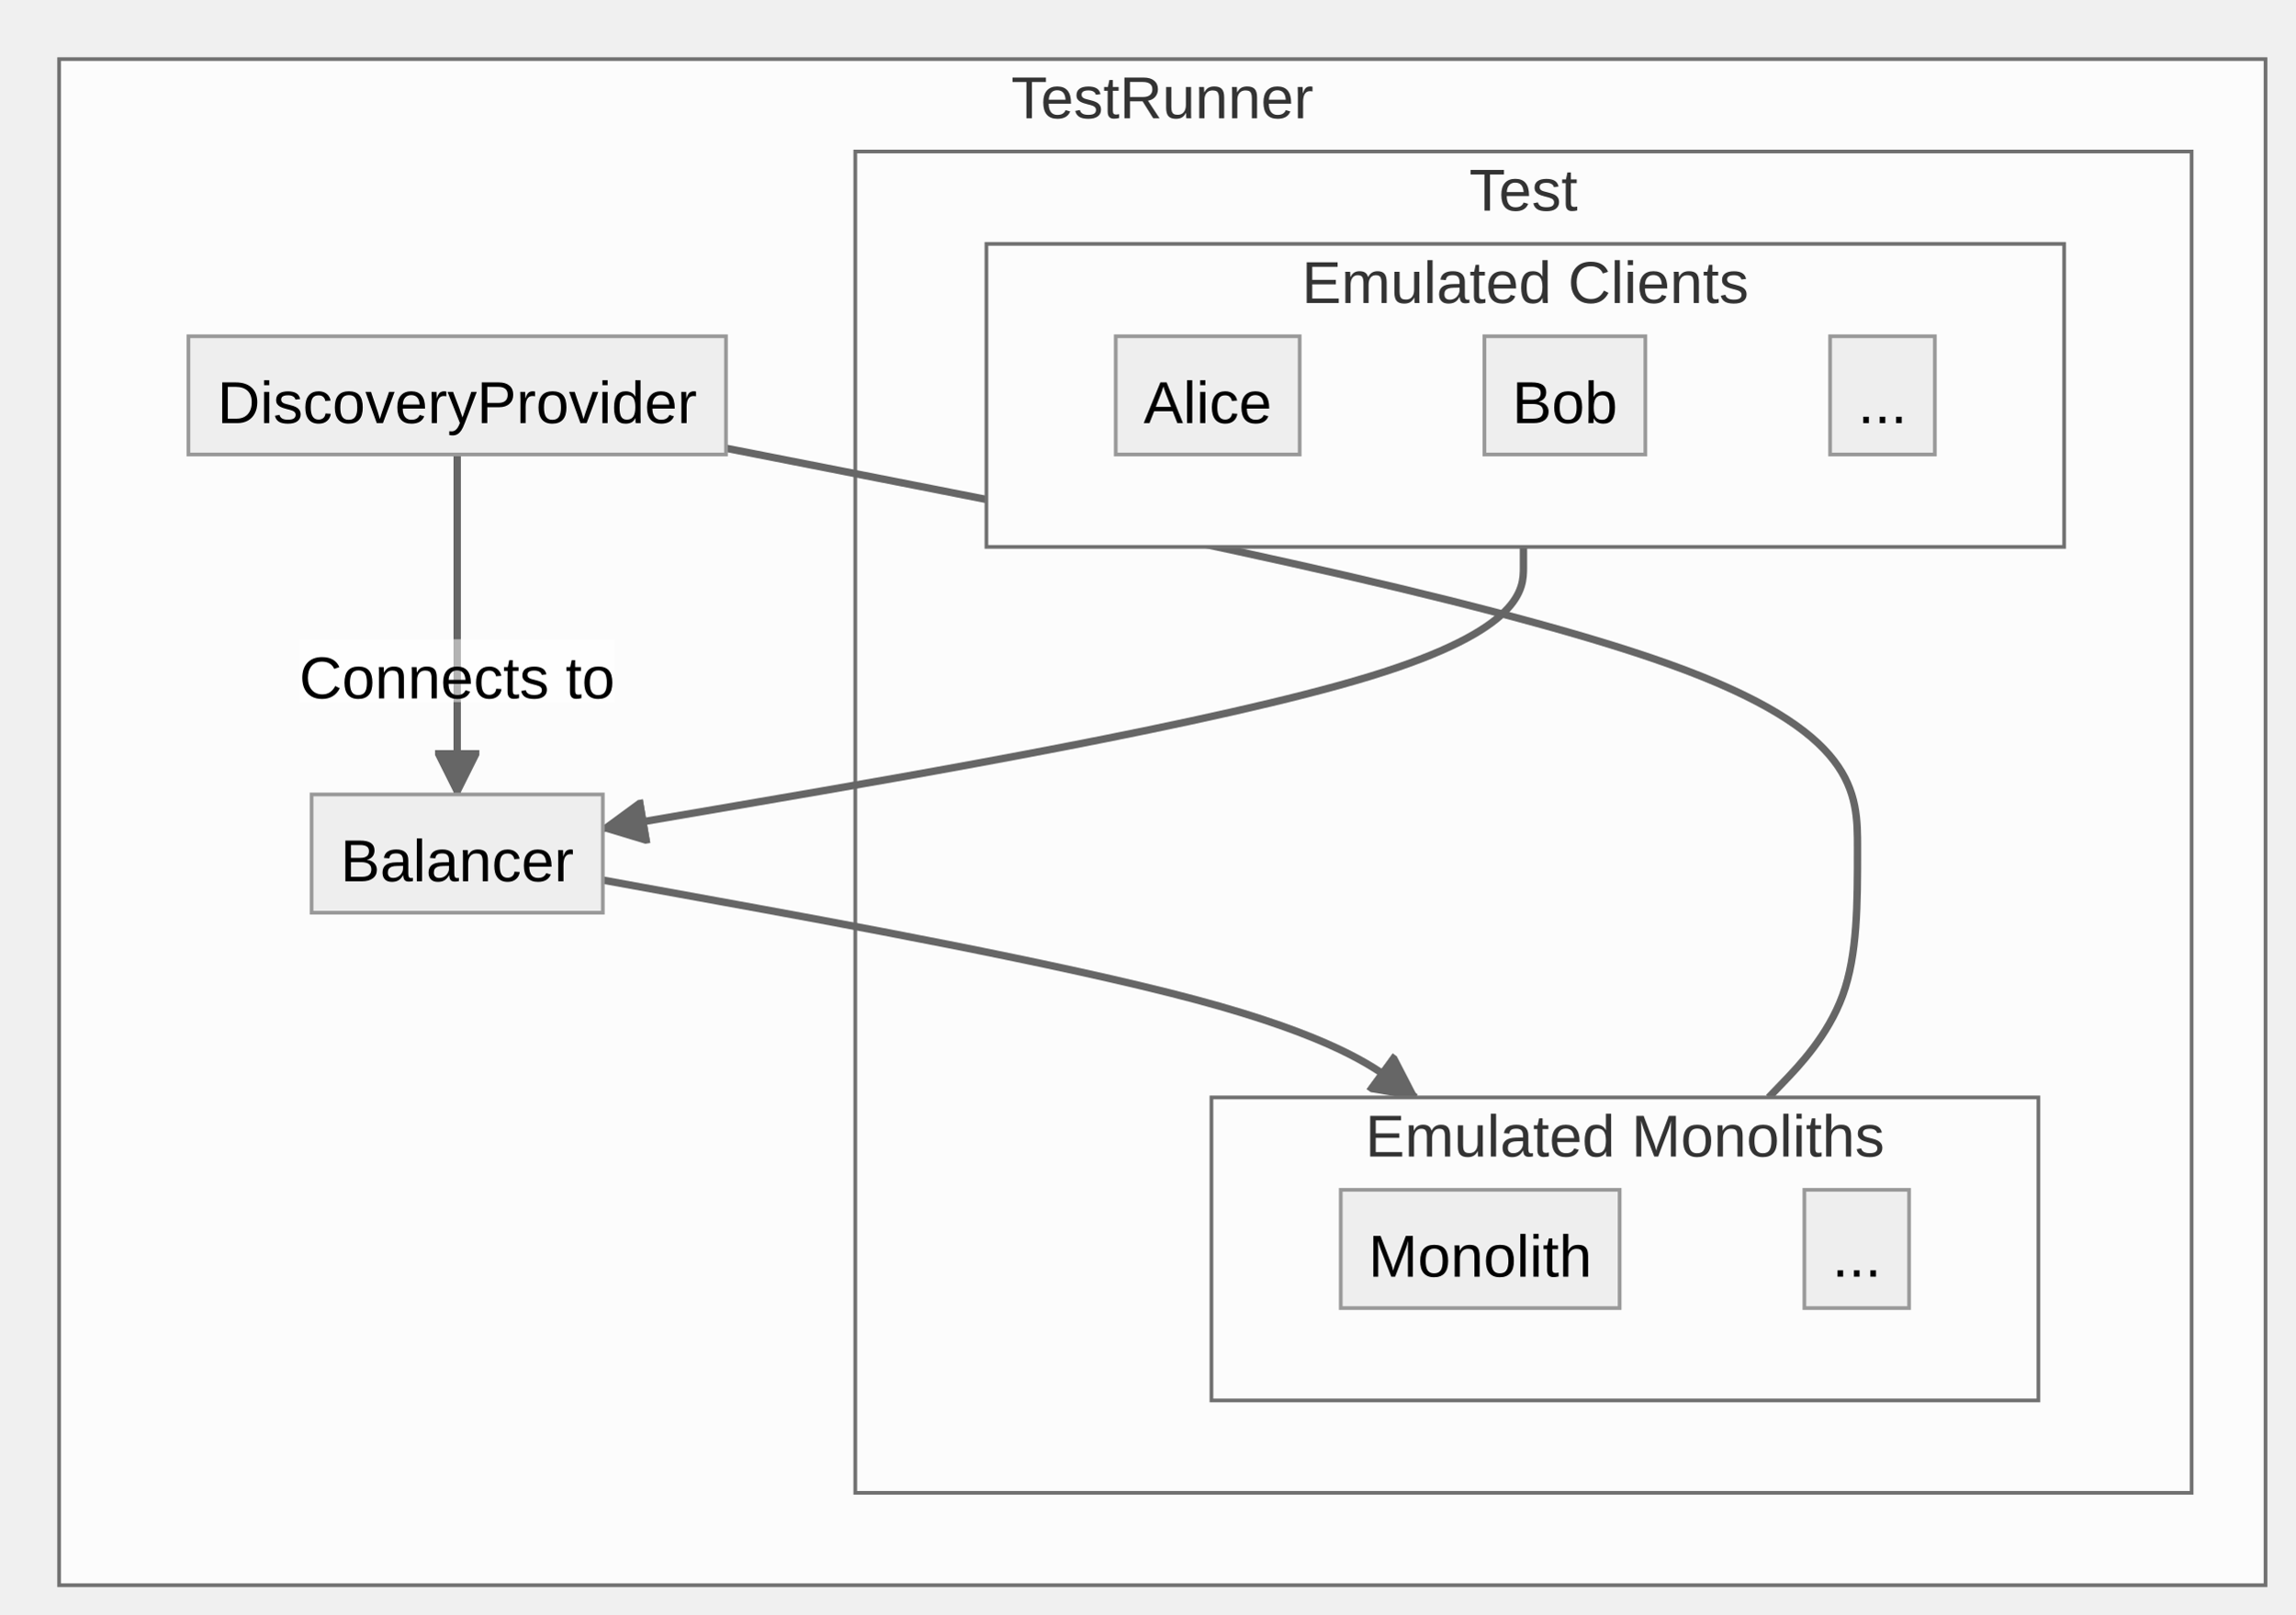
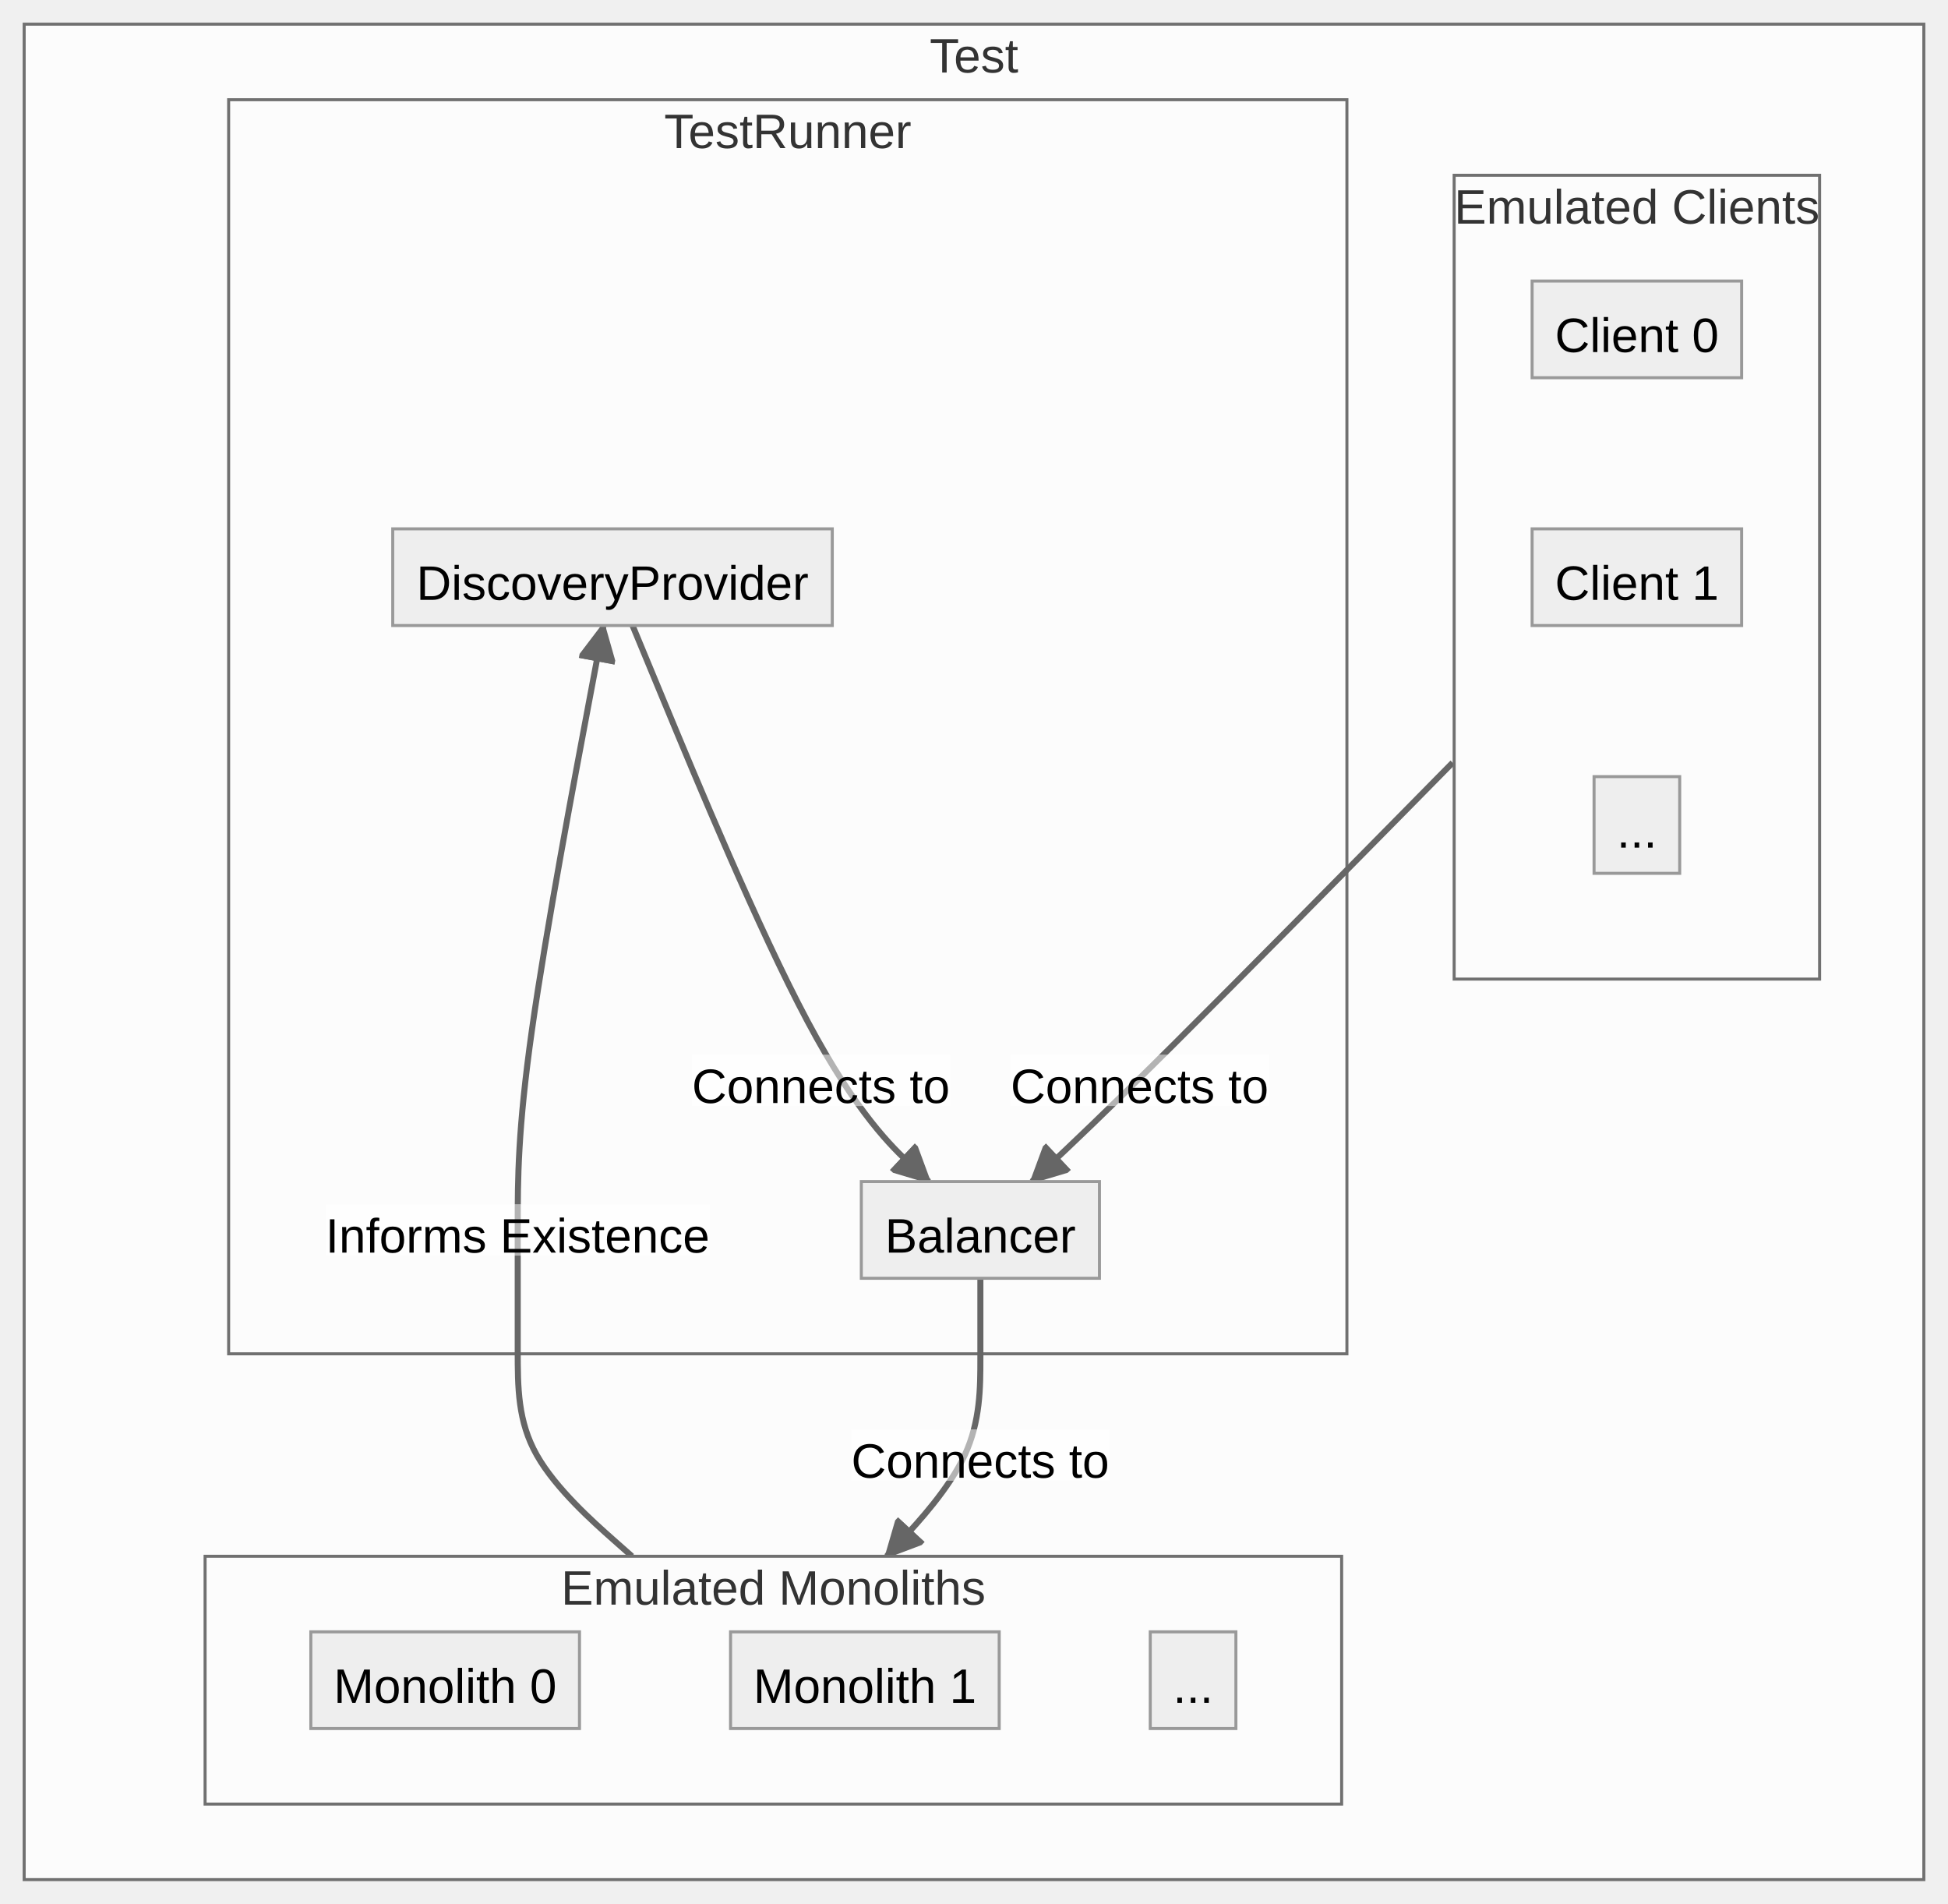
- <svg xmlns="http://www.w3.org/2000/svg" aria-roledescription="flowchart-v2" role="graphics-document document" viewBox="-15.5 -16 621.18 437" style="max-width: 621.18px; background-color: white;" width="100%" id="my-svg">
+ <svg xmlns="http://www.w3.org/2000/svg" aria-roledescription="flowchart-v2" role="graphics-document document" viewBox="-7.5 -8 644.766 630" style="max-width: 644.766px; background-color: white;" width="100%" id="my-svg">
  <style>#my-svg{font-family:"trebuchet ms",verdana,arial,sans-serif;font-size:16px;fill:#000000;}#my-svg .error-icon{fill:#552222;}#my-svg .error-text{fill:#552222;stroke:#552222;}#my-svg .edge-thickness-normal{stroke-width:2px;}#my-svg .edge-thickness-thick{stroke-width:3.5px;}#my-svg .edge-pattern-solid{stroke-dasharray:0;}#my-svg .edge-pattern-dashed{stroke-dasharray:3;}#my-svg .edge-pattern-dotted{stroke-dasharray:2;}#my-svg .marker{fill:#666;stroke:#666;}#my-svg .marker.cross{stroke:#666;}#my-svg svg{font-family:"trebuchet ms",verdana,arial,sans-serif;font-size:16px;}#my-svg .label{font-family:"trebuchet ms",verdana,arial,sans-serif;color:#000000;}#my-svg .cluster-label text{fill:#333;}#my-svg .cluster-label span,#my-svg p{color:#333;}#my-svg .label text,#my-svg span,#my-svg p{fill:#000000;color:#000000;}#my-svg .node rect,#my-svg .node circle,#my-svg .node ellipse,#my-svg .node polygon,#my-svg .node path{fill:#eee;stroke:#999;stroke-width:1px;}#my-svg .flowchart-label text{text-anchor:middle;}#my-svg .node .label{text-align:center;}#my-svg .node.clickable{cursor:pointer;}#my-svg .arrowheadPath{fill:#333333;}#my-svg .edgePath .path{stroke:#666;stroke-width:2.0px;}#my-svg .flowchart-link{stroke:#666;fill:none;}#my-svg .edgeLabel{background-color:white;text-align:center;}#my-svg .edgeLabel rect{opacity:0.5;background-color:white;fill:white;}#my-svg .labelBkg{background-color:rgba(255, 255, 255, 0.5);}#my-svg .cluster rect{fill:hsl(0, 0%, 98.922%);stroke:#707070;stroke-width:1px;}#my-svg .cluster text{fill:#333;}#my-svg .cluster span,#my-svg p{color:#333;}#my-svg div.mermaidTooltip{position:absolute;text-align:center;max-width:200px;padding:2px;font-family:"trebuchet ms",verdana,arial,sans-serif;font-size:12px;background:hsl(-160, 0%, 93.333%);border:1px solid #707070;border-radius:2px;pointer-events:none;z-index:100;}#my-svg .flowchartTitleText{text-anchor:middle;font-size:18px;fill:#000000;}#my-svg :root{--mermaid-font-family:"trebuchet ms",verdana,arial,sans-serif;}</style>
  <g>
    <marker orient="auto" markerHeight="12" markerWidth="12" markerUnits="userSpaceOnUse" refY="5" refX="10" viewBox="0 0 10 10" class="marker flowchart" id="flowchart-pointEnd">
      <path style="stroke-width: 1; stroke-dasharray: 1, 0;" class="arrowMarkerPath" d="M 0 0 L 10 5 L 0 10 z" />
    </marker>
    <marker orient="auto" markerHeight="12" markerWidth="12" markerUnits="userSpaceOnUse" refY="5" refX="0" viewBox="0 0 10 10" class="marker flowchart" id="flowchart-pointStart">
      <path style="stroke-width: 1; stroke-dasharray: 1, 0;" class="arrowMarkerPath" d="M 0 5 L 10 10 L 10 0 z" />
    </marker>
    <marker orient="auto" markerHeight="11" markerWidth="11" markerUnits="userSpaceOnUse" refY="5" refX="11" viewBox="0 0 10 10" class="marker flowchart" id="flowchart-circleEnd">
      <circle style="stroke-width: 1; stroke-dasharray: 1, 0;" class="arrowMarkerPath" r="5" cy="5" cx="5" />
    </marker>
    <marker orient="auto" markerHeight="11" markerWidth="11" markerUnits="userSpaceOnUse" refY="5" refX="-1" viewBox="0 0 10 10" class="marker flowchart" id="flowchart-circleStart">
      <circle style="stroke-width: 1; stroke-dasharray: 1, 0;" class="arrowMarkerPath" r="5" cy="5" cx="5" />
    </marker>
    <marker orient="auto" markerHeight="11" markerWidth="11" markerUnits="userSpaceOnUse" refY="5.2" refX="12" viewBox="0 0 11 11" class="marker cross flowchart" id="flowchart-crossEnd">
      <path style="stroke-width: 2; stroke-dasharray: 1, 0;" class="arrowMarkerPath" d="M 1,1 l 9,9 M 10,1 l -9,9" />
    </marker>
    <marker orient="auto" markerHeight="11" markerWidth="11" markerUnits="userSpaceOnUse" refY="5.2" refX="-1" viewBox="0 0 11 11" class="marker cross flowchart" id="flowchart-crossStart">
      <path style="stroke-width: 2; stroke-dasharray: 1, 0;" class="arrowMarkerPath" d="M 1,1 l 9,9 M 10,1 l -9,9" />
    </marker>
    <g class="root">
      <g class="clusters" />
      <g class="edgePaths" />
      <g class="edgeLabels" />
      <g class="nodes">
        <g transform="translate(-7.5, -8)" class="root">
          <g class="clusters">
+             <g id="Test" class="cluster default flowchart-label">
+               <rect height="614" width="628.766" y="8" x="8" ry="0" rx="0" style="" />
+               <g transform="translate(322.3828, 8)" class="cluster-label">
+                 <text style="">
+                   <tspan class="row" x="0" dy="1em" xml:space="preserve">Test</tspan>
+                 </text>
+               </g>
+             </g>
            <g id="TestRunner" class="cluster default flowchart-label">
-               <rect height="413" width="597.18" y="8" x="8" ry="0" rx="0" style="" />
-               <g transform="translate(306.5898, 8)" class="cluster-label">
+               <rect height="415" width="370.137" y="33" x="75.676" ry="0" rx="0" style="" />
+               <g transform="translate(260.7441, 33)" class="cluster-label">
                <text style="">
                  <tspan class="row" x="0" dy="1em" xml:space="preserve">TestRunner</tspan>
                </text>
              </g>
            </g>
-             <g id="Test" class="cluster default flowchart-label">
-               <rect height="363" width="361.695" y="33" x="223.484" ry="0" rx="0" style="" />
-               <g transform="translate(404.332, 33)" class="cluster-label">
-                 <text style="">
-                   <tspan class="row" x="0" dy="1em" xml:space="preserve">Test</tspan>
-                 </text>
-               </g>
-             </g>
          </g>
          <g class="edgePaths">
-             <path marker-end="url(#flowchart-pointEnd)" style="fill:none;" class="edge-thickness-normal edge-pattern-solid flowchart-link LS-DiscoveryProvider LE-Balancer" id="L-DiscoveryProvider-Balancer-0" d="M115.742,115L115.742,124.75C115.742,134.5,115.742,154,115.742,169.333C115.742,184.667,115.742,195.833,115.742,201.417L115.742,207" />
-             <path marker-end="url(#flowchart-pointEnd)" style="fill:none;" class="edge-thickness-normal edge-pattern-solid flowchart-link LS-Balancer LE-Monoliths" id="L-Balancer-Monoliths-0" d="M155.152,230.177L186.106,235.814C217.06,241.451,278.967,252.726,315.63,262.53C352.292,272.333,363.709,280.667,369.418,284.833L375.126,289" />
-             <path marker-end="url(#flowchart-pointEnd)" style="fill:none;" class="edge-thickness-normal edge-pattern-solid flowchart-link LS-Clients LE-Balancer" id="L-Clients-Balancer-0" d="M404.332,140L404.332,145.583C404.332,151.167,404.332,162.333,362.802,175.04C321.272,187.747,238.212,201.993,196.682,209.117L155.152,216.24" />
-             <path style="fill:none;" class="edge-thickness-normal edge-pattern-solid flowchart-link LS-DiscoveryProvider LE-Monoliths" id="L-DiscoveryProvider-Monoliths-0" d="M188.484,113.298L239.53,123.332C290.575,133.366,392.665,153.433,443.711,171.716C494.756,190,494.756,206.5,494.756,221.583C494.756,236.667,494.756,250.333,490.75,261.333C486.744,272.333,478.731,280.667,474.725,284.833L470.719,289" />
+             <path marker-end="url(#flowchart-pointEnd)" style="fill:none;" class="edge-thickness-normal edge-pattern-solid flowchart-link LS-DiscoveryProvider LE-Balancer" id="L-DiscoveryProvider-Balancer-0" d="M209.365,207L219.763,232.083C230.161,257.167,250.956,307.333,267.303,338C283.65,368.667,295.548,379.833,301.497,385.417L307.446,391" />
+             <path marker-end="url(#flowchart-pointEnd)" style="fill:none;" class="edge-thickness-normal edge-pattern-solid flowchart-link LS-Balancer LE-Monoliths" id="L-Balancer-Monoliths-0" d="M324.494,423L324.494,427.167C324.494,431.333,324.494,439.667,324.494,449.417C324.494,459.167,324.494,470.333,319.322,481.5C314.149,492.667,303.804,503.833,298.631,509.417L293.459,515" />
+             <path marker-end="url(#flowchart-pointEnd)" style="fill:none;" class="edge-thickness-normal edge-pattern-solid flowchart-link LS-Clients LE-Balancer" id="L-Clients-Balancer-0" d="M480.812,252.379L463.55,269.899C446.287,287.419,411.762,322.46,388.55,345.563C365.338,368.667,353.44,379.833,347.491,385.417L341.542,391" />
+             <path marker-end="url(#flowchart-pointEnd)" style="fill:none;" class="edge-thickness-normal edge-pattern-solid flowchart-link LS-Monoliths LE-DiscoveryProvider" id="L-Monoliths-DiscoveryProvider-0" d="M209.184,515L202.88,509.417C196.576,503.833,183.969,492.667,177.665,481.5C171.361,470.333,171.361,459.167,171.361,446.75C171.361,434.333,171.361,420.667,171.361,405.583C171.361,390.5,171.361,374,176.087,340.667C180.813,307.333,190.266,257.167,194.992,232.083L199.718,207" />
          </g>
          <g class="edgeLabels">
-             <g transform="translate(115.7422, 173.5)" class="edgeLabel">
+             <g transform="translate(271.752, 357.5)" class="edgeLabel">
              <g transform="translate(-42.74219, -8.5)" class="label">
-                 <rect height="17.001" width="85.413" ry="0" rx="0" />
+                 <rect height="17" width="85.484" ry="0" rx="0" />
                <text style="">
                  <tspan class="row" x="0" dy="1em" xml:space="preserve">Connects to</tspan>
                </text>
              </g>
            </g>
-             <g class="edgeLabel">
-               <g transform="translate(0, 0)" class="label">
-                 <rect height="0" width="0" ry="0" rx="0" />
+             <g transform="translate(324.4941, 481.5)" class="edgeLabel">
+               <g transform="translate(-42.74219, -8.5)" class="label">
+                 <rect height="17" width="85.484" ry="0" rx="0" />
                <text style="">
-                   <tspan class="row" x="0" dy="1em" xml:space="preserve" />
+                   <tspan class="row" x="0" dy="1em" xml:space="preserve">Connects to</tspan>
                </text>
              </g>
            </g>
-             <g class="edgeLabel">
-               <g transform="translate(0, 0)" class="label">
-                 <rect height="0" width="0" ry="0" rx="0" />
+             <g transform="translate(377.2363, 357.5)" class="edgeLabel">
+               <g transform="translate(-42.74219, -8.5)" class="label">
+                 <rect height="17" width="85.484" ry="0" rx="0" />
                <text style="">
-                   <tspan class="row" x="0" dy="1em" xml:space="preserve" />
+                   <tspan class="row" x="0" dy="1em" xml:space="preserve">Connects to</tspan>
                </text>
              </g>
            </g>
-             <g class="edgeLabel">
-               <g transform="translate(0, 0)" class="label">
-                 <rect height="0" width="0" ry="0" rx="0" />
+             <g transform="translate(171.3613, 407)" class="edgeLabel">
+               <g transform="translate(-63.62891, -8.5)" class="label">
+                 <rect height="17" width="127.258" ry="0" rx="0" />
                <text style="">
-                   <tspan class="row" x="0" dy="1em" xml:space="preserve" />
+                   <tspan class="row" x="0" dy="1em" xml:space="preserve">Informs Existence</tspan>
                </text>
              </g>
            </g>
          </g>
          <g class="nodes">
-             <g transform="translate(250.9844, 50)" class="root">
+             <g transform="translate(202.7324, 191)" id="flowchart-DiscoveryProvider-0" class="node default default flowchart-label">
+               <rect height="32" width="145.484" y="-16" x="-72.742" ry="0" rx="0" style="" class="basic label-container" />
+               <g transform="translate(0, -8.5)" style="" class="label">
+                 <rect />
+                 <text style="">
+                   <tspan class="row" x="0" dy="1em" xml:space="preserve">DiscoveryProvider</tspan>
+                 </text>
+               </g>
+             </g>
+             <g transform="translate(324.4941, 407)" id="flowchart-Balancer-1" class="node default default flowchart-label">
+               <rect height="32" width="78.82" y="-16" x="-39.41" ry="0" rx="0" style="" class="basic label-container" />
+               <g transform="translate(0, -8.5)" style="" class="label">
+                 <rect />
+                 <text style="">
+                   <tspan class="row" x="0" dy="1em" xml:space="preserve">Balancer</tspan>
+                 </text>
+               </g>
+             </g>
+             <g transform="translate(59.88086, 507)" class="root">
              <g class="clusters">
-                 <g id="Clients" class="cluster default flowchart-label">
-                   <rect height="82" width="291.695" y="8" x="8" ry="0" rx="0" style="" />
-                   <g transform="translate(153.8477, 8)" class="cluster-label">
+                 <g id="Monoliths" class="cluster default flowchart-label">
+                   <rect height="82" width="376.188" y="8" x="8" ry="0" rx="0" style="" />
+                   <g transform="translate(196.0938, 8)" class="cluster-label">
                    <text style="">
-                       <tspan class="row" x="0" dy="1em" xml:space="preserve">Emulated Clients</tspan>
+                       <tspan class="row" x="0" dy="1em" xml:space="preserve">Emulated Monoliths</tspan>
                    </text>
                  </g>
                </g>
              </g>
              <g class="edgePaths" />
              <g class="edgeLabels" />
              <g class="nodes">
-                 <g transform="translate(67.89062, 49)" id="flowchart-c1-0" class="node default default flowchart-label">
-                   <rect height="32" width="49.781" y="-16" x="-24.891" ry="0" rx="0" style="" class="basic label-container" />
+                 <g transform="translate(87.46094, 49)" id="flowchart-m0-7" class="node default default flowchart-label">
+                   <rect height="32" width="88.922" y="-16" x="-44.461" ry="0" rx="0" style="" class="basic label-container" />
                  <g transform="translate(0, -8.5)" style="" class="label">
                    <rect />
                    <text style="">
-                       <tspan class="row" x="0" dy="1em" xml:space="preserve">Alice</tspan>
+                       <tspan class="row" x="0" dy="1em" xml:space="preserve">Monolith 0</tspan>
                    </text>
                  </g>
                </g>
-                 <g transform="translate(164.5664, 49)" id="flowchart-c2-1" class="node default default flowchart-label">
-                   <rect height="32" width="43.57" y="-16" x="-21.785" ry="0" rx="0" style="" class="basic label-container" />
+                 <g transform="translate(226.3828, 49)" id="flowchart-m1-8" class="node default default flowchart-label">
+                   <rect height="32" width="88.922" y="-16" x="-44.461" ry="0" rx="0" style="" class="basic label-container" />
                  <g transform="translate(0, -8.5)" style="" class="label">
                    <rect />
                    <text style="">
-                       <tspan class="row" x="0" dy="1em" xml:space="preserve">Bob</tspan>
+                       <tspan class="row" x="0" dy="1em" xml:space="preserve">Monolith 1</tspan>
                    </text>
                  </g>
                </g>
-                 <g transform="translate(250.5234, 49)" id="flowchart-cn-2" class="node default default flowchart-label">
+                 <g transform="translate(335.0156, 49)" id="flowchart-mn-9" class="node default default flowchart-label">
                  <rect height="32" width="28.344" y="-16" x="-14.172" ry="0" rx="0" style="" class="basic label-container" />
                  <g transform="translate(0, -8.5)" style="" class="label">
                    <rect />
                    <text style="">
                      <tspan class="row" x="0" dy="1em" xml:space="preserve">...</tspan>
                    </text>
                  </g>
                </g>
              </g>
            </g>
-             <g transform="translate(115.7422, 99)" id="flowchart-DiscoveryProvider-9" class="node default default flowchart-label">
-               <rect height="32" width="145.484" y="-16" x="-72.742" ry="0" rx="0" style="" class="basic label-container" />
-               <g transform="translate(0, -8.5)" style="" class="label">
-                 <rect />
-                 <text style="">
-                   <tspan class="row" x="0" dy="1em" xml:space="preserve">DiscoveryProvider</tspan>
-                 </text>
-               </g>
-             </g>
-             <g transform="translate(115.7422, 223)" id="flowchart-Balancer-5" class="node default default flowchart-label">
-               <rect height="32" width="78.82" y="-16" x="-39.41" ry="0" rx="0" style="" class="basic label-container" />
-               <g transform="translate(0, -8.5)" style="" class="label">
-                 <rect />
-                 <text style="">
-                   <tspan class="row" x="0" dy="1em" xml:space="preserve">Balancer</tspan>
-                 </text>
-               </g>
-             </g>
-             <g transform="translate(311.8848, 281)" class="root">
+             <g transform="translate(474.1133, 50)" class="root">
              <g class="clusters">
-                 <g id="Monoliths" class="cluster default flowchart-label">
-                   <rect height="82" width="223.828" y="8" x="8" ry="0" rx="0" style="" />
-                   <g transform="translate(119.9141, 8)" class="cluster-label">
+                 <g id="Clients" class="cluster default flowchart-label">
+                   <rect height="266" width="120.953" y="8" x="7.199" ry="0" rx="0" style="" />
+                   <g transform="translate(67.67578, 8)" class="cluster-label">
                    <text style="">
-                       <tspan class="row" x="0" dy="1em" xml:space="preserve">Emulated Monoliths</tspan>
+                       <tspan class="row" x="0" dy="1em" xml:space="preserve">Emulated Clients</tspan>
                    </text>
                  </g>
                </g>
              </g>
              <g class="edgePaths" />
              <g class="edgeLabels" />
              <g class="nodes">
-                 <g transform="translate(80.74219, 49)" id="flowchart-m1-3" class="node default default flowchart-label">
-                   <rect height="32" width="75.484" y="-16" x="-37.742" ry="0" rx="0" style="" class="basic label-container" />
+                 <g transform="translate(67.67578, 59)" id="flowchart-c0-4" class="node default default flowchart-label">
+                   <rect height="32" width="69.352" y="-16" x="-34.676" ry="0" rx="0" style="" class="basic label-container" />
                  <g transform="translate(0, -8.5)" style="" class="label">
                    <rect />
                    <text style="">
-                       <tspan class="row" x="0" dy="1em" xml:space="preserve">Monolith</tspan>
+                       <tspan class="row" x="0" dy="1em" xml:space="preserve">Client 0</tspan>
                    </text>
                  </g>
                </g>
-                 <g transform="translate(182.6562, 49)" id="flowchart-mn-4" class="node default default flowchart-label">
+                 <g transform="translate(67.67578, 141)" id="flowchart-c1-5" class="node default default flowchart-label">
+                   <rect height="32" width="69.352" y="-16" x="-34.676" ry="0" rx="0" style="" class="basic label-container" />
+                   <g transform="translate(0, -8.5)" style="" class="label">
+                     <rect />
+                     <text style="">
+                       <tspan class="row" x="0" dy="1em" xml:space="preserve">Client 1</tspan>
+                     </text>
+                   </g>
+                 </g>
+                 <g transform="translate(67.67578, 223)" id="flowchart-cn-6" class="node default default flowchart-label">
                  <rect height="32" width="28.344" y="-16" x="-14.172" ry="0" rx="0" style="" class="basic label-container" />
                  <g transform="translate(0, -8.5)" style="" class="label">
                    <rect />
                    <text style="">
                      <tspan class="row" x="0" dy="1em" xml:space="preserve">...</tspan>
                    </text>
                  </g>
                </g>
              </g>
            </g>
          </g>
        </g>
      </g>
    </g>
  </g>
</svg>
